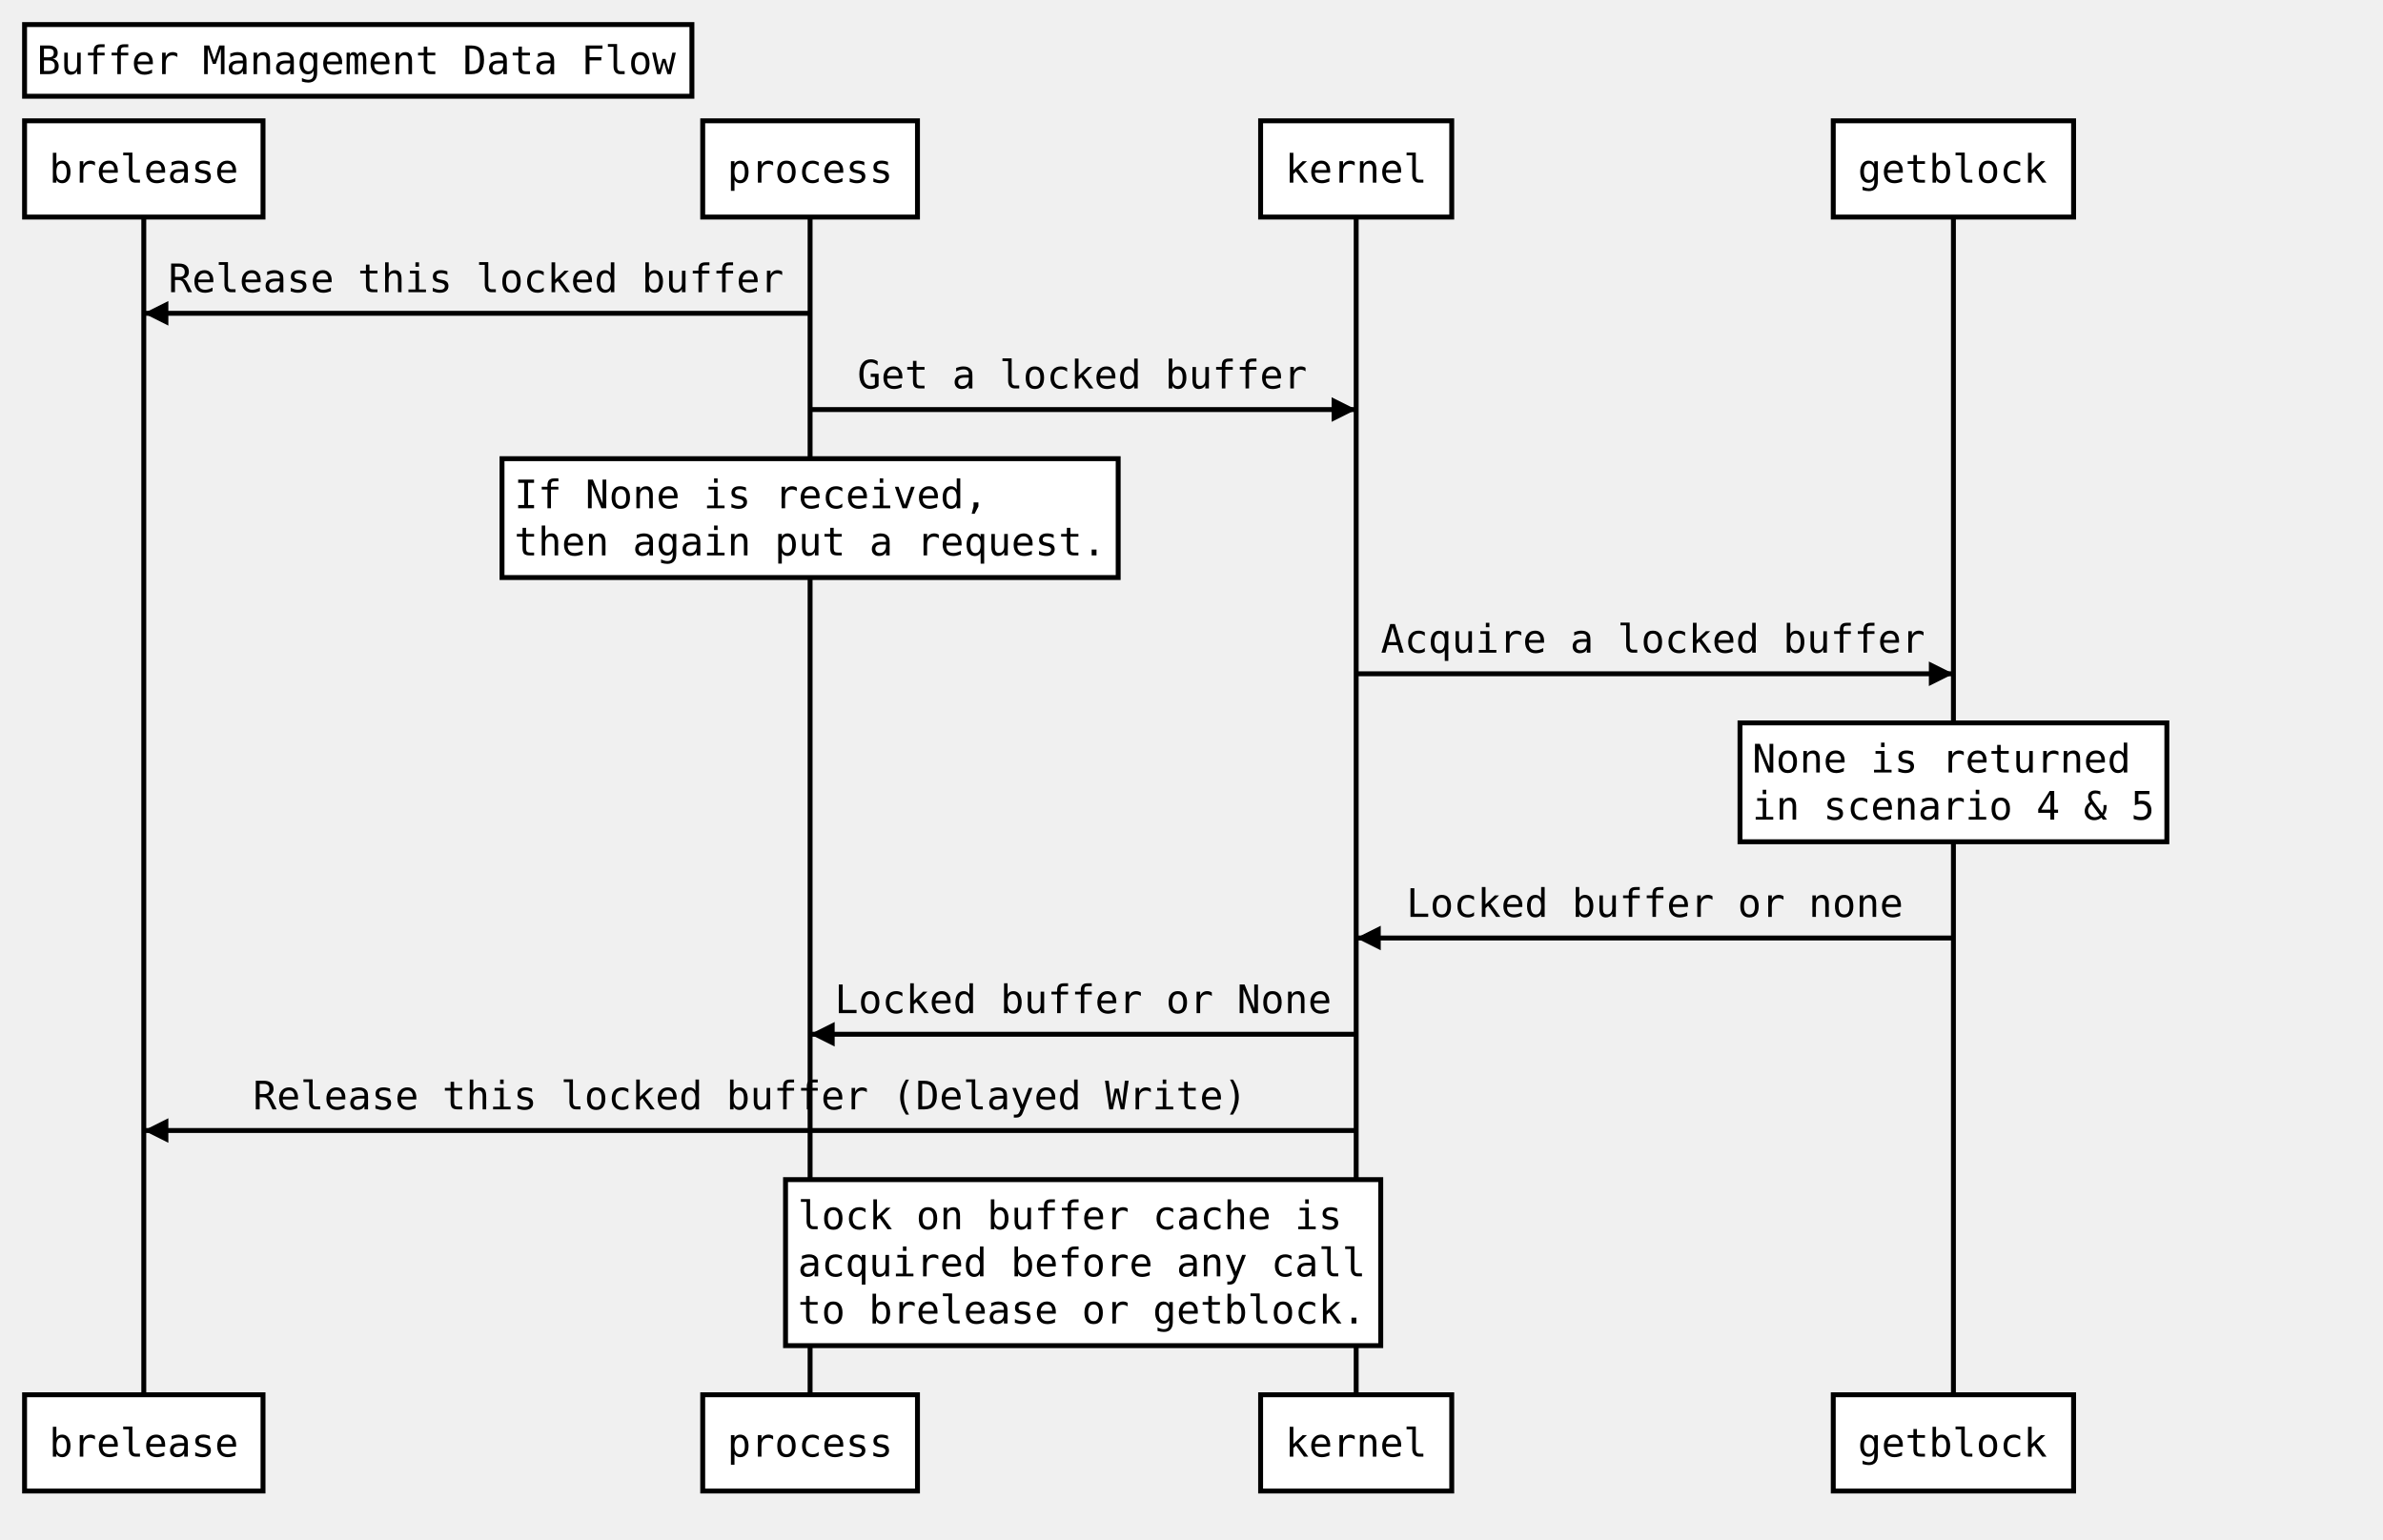
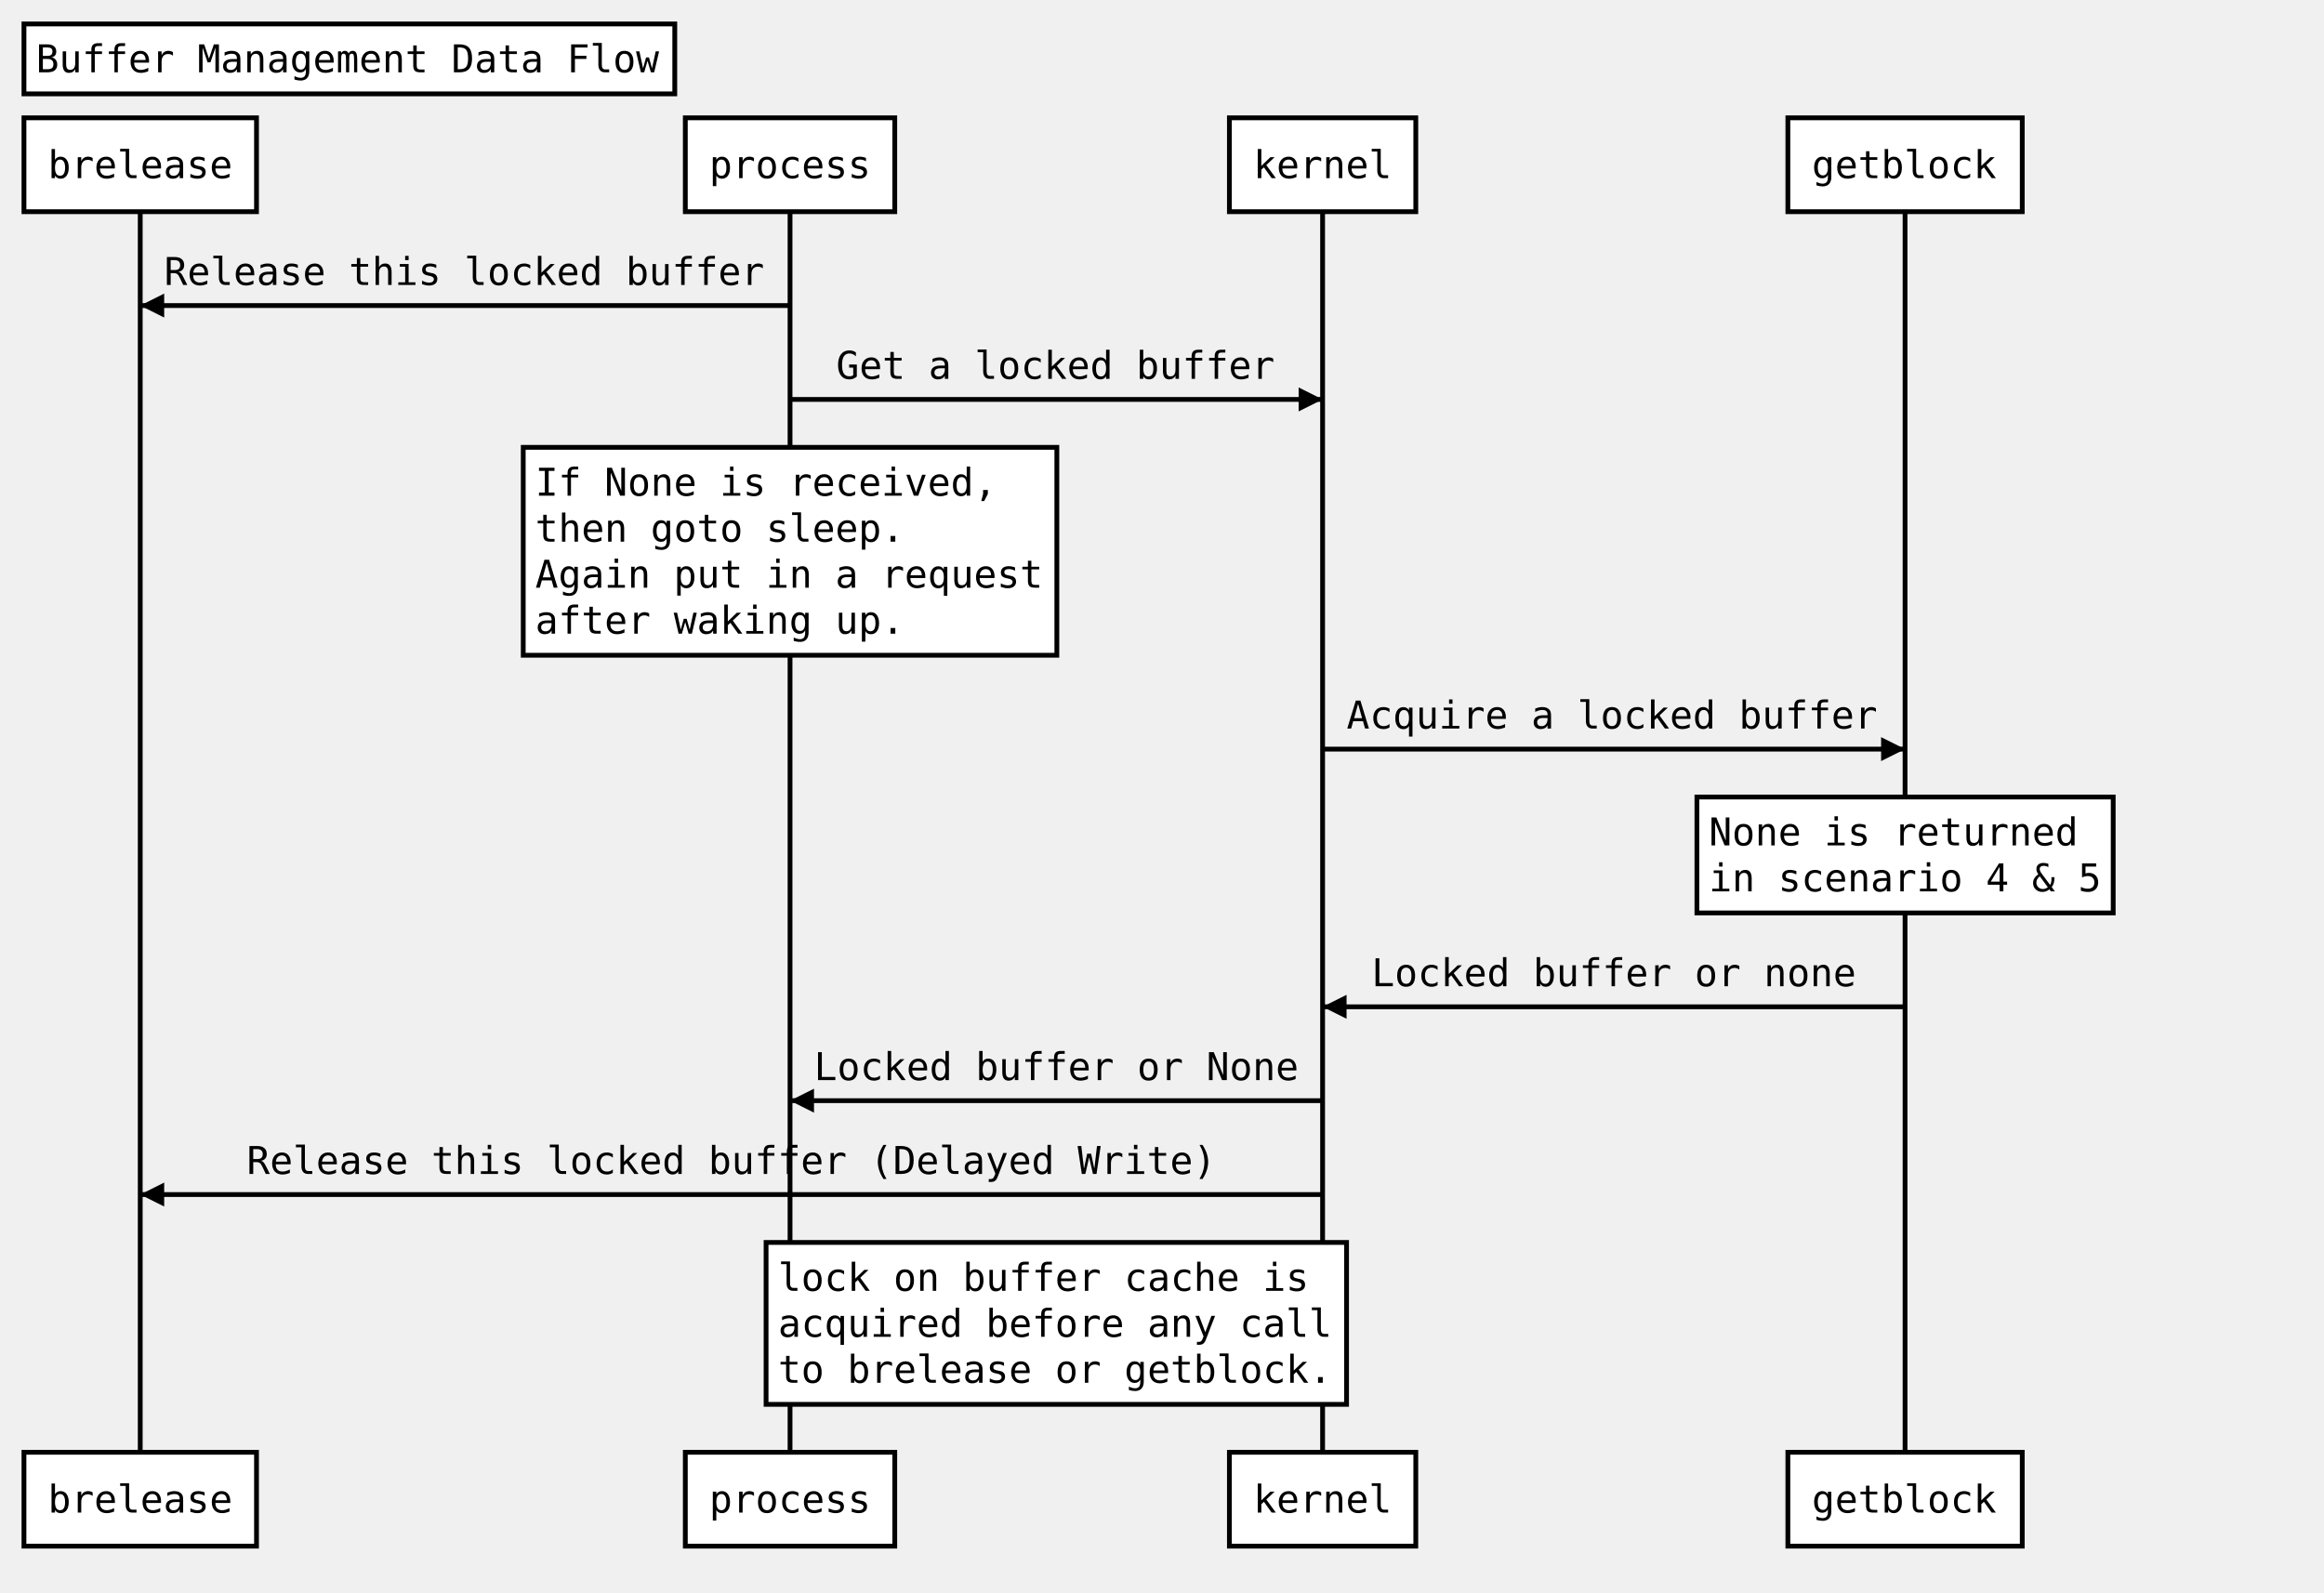
- <svg xmlns="http://www.w3.org/2000/svg" width="970" height="627">
+ <svg xmlns="http://www.w3.org/2000/svg" width="970" height="665">
  <source>Title: Buffer Management Data Flow

participant brelease
participant process
participant kernel
participant getblock

process-&gt;brelease: Release this locked buffer
process-&gt;kernel: Get a locked buffer
- Note over process: If None is received,\n then again put a request.
+ Note over process: If None is received,\n then goto sleep.\n Again put in a request\n after waking up.
kernel-&gt;getblock: Acquire a locked buffer
Note over getblock: None is returned\n in scenario 4 &amp; 5
getblock-&gt;kernel: Locked buffer or none
kernel-&gt;process: Locked buffer or None
kernel-&gt;brelease: Release this locked buffer (Delayed Write)
- Note over process,kernel: lock on buffer cache is\n acquired before any call\n to brelease or getblock.
- </source>
+ Note over process,kernel: lock on buffer cache is\n acquired before any call\n to brelease or getblock.</source>
  <defs>
    <marker viewBox="0 0 5 5" markerWidth="5" markerHeight="5" orient="auto" refX="5" refY="2.5" id="markerArrowBlock">
      <path d="M 0 0 L 5 2.5 L 0 5 z" />
    </marker>
    <marker viewBox="0 0 9.6 16" markerWidth="4" markerHeight="16" orient="auto" refX="9.6" refY="8" id="markerArrowOpen">
      <path d="M 9.6,8 1.92,16 0,13.7 5.76,8 0,2.286 1.92,0 9.6,8 z" />
    </marker>
  </defs>
  <g class="title">
    <rect x="10" y="10" width="271.641" height="29.188" stroke="#000000" fill="#ffffff" style="stroke-width: 2;" />
    <text x="15" y="30.188" style="font-size: 16px; font-family: &quot;Andale Mono&quot;, monospace;">
      <tspan x="15">Buffer Management Data Flow</tspan>
    </text>
  </g>
  <g class="actor">
    <rect x="10" y="49.188" width="97.062" height="39.188" stroke="#000000" fill="#ffffff" style="stroke-width: 2;" />
    <text x="20" y="74.375" style="font-size: 16px; font-family: &quot;Andale Mono&quot;, monospace;">
      <tspan x="20">brelease</tspan>
    </text>
  </g>
  <g class="actor">
-     <rect x="10" y="567.875" width="97.062" height="39.188" stroke="#000000" fill="#ffffff" style="stroke-width: 2;" />
-     <text x="20" y="593.062" style="font-size: 16px; font-family: &quot;Andale Mono&quot;, monospace;">
+     <rect x="10" y="606.281" width="97.062" height="39.188" stroke="#000000" fill="#ffffff" style="stroke-width: 2;" />
+     <text x="20" y="631.469" style="font-size: 16px; font-family: &quot;Andale Mono&quot;, monospace;">
      <tspan x="20">brelease</tspan>
    </text>
  </g>
-   <line x1="58.531" x2="58.531" y1="88.375" y2="567.875" stroke="#000000" fill="none" style="stroke-width: 2;" />
+   <line x1="58.531" x2="58.531" y1="88.375" y2="606.281" stroke="#000000" fill="none" style="stroke-width: 2;" />
  <g class="actor">
    <rect x="286.039" y="49.188" width="87.422" height="39.188" stroke="#000000" fill="#ffffff" style="stroke-width: 2;" />
    <text x="296.039" y="74.375" style="font-size: 16px; font-family: &quot;Andale Mono&quot;, monospace;">
      <tspan x="296.039">process</tspan>
    </text>
  </g>
  <g class="actor">
-     <rect x="286.039" y="567.875" width="87.422" height="39.188" stroke="#000000" fill="#ffffff" style="stroke-width: 2;" />
-     <text x="296.039" y="593.062" style="font-size: 16px; font-family: &quot;Andale Mono&quot;, monospace;">
+     <rect x="286.039" y="606.281" width="87.422" height="39.188" stroke="#000000" fill="#ffffff" style="stroke-width: 2;" />
+     <text x="296.039" y="631.469" style="font-size: 16px; font-family: &quot;Andale Mono&quot;, monospace;">
      <tspan x="296.039">process</tspan>
    </text>
  </g>
-   <line x1="329.75" x2="329.75" y1="88.375" y2="567.875" stroke="#000000" fill="none" style="stroke-width: 2;" />
+   <line x1="329.75" x2="329.75" y1="88.375" y2="606.281" stroke="#000000" fill="none" style="stroke-width: 2;" />
  <g class="actor">
    <rect x="513.133" y="49.188" width="77.797" height="39.188" stroke="#000000" fill="#ffffff" style="stroke-width: 2;" />
    <text x="523.133" y="74.375" style="font-size: 16px; font-family: &quot;Andale Mono&quot;, monospace;">
      <tspan x="523.133">kernel</tspan>
    </text>
  </g>
  <g class="actor">
-     <rect x="513.133" y="567.875" width="77.797" height="39.188" stroke="#000000" fill="#ffffff" style="stroke-width: 2;" />
-     <text x="523.133" y="593.062" style="font-size: 16px; font-family: &quot;Andale Mono&quot;, monospace;">
+     <rect x="513.133" y="606.281" width="77.797" height="39.188" stroke="#000000" fill="#ffffff" style="stroke-width: 2;" />
+     <text x="523.133" y="631.469" style="font-size: 16px; font-family: &quot;Andale Mono&quot;, monospace;">
      <tspan x="523.133">kernel</tspan>
    </text>
  </g>
-   <line x1="552.031" x2="552.031" y1="88.375" y2="567.875" stroke="#000000" fill="none" style="stroke-width: 2;" />
+   <line x1="552.031" x2="552.031" y1="88.375" y2="606.281" stroke="#000000" fill="none" style="stroke-width: 2;" />
  <g class="actor">
    <rect x="746.227" y="49.188" width="97.828" height="39.188" stroke="#000000" fill="#ffffff" style="stroke-width: 2;" />
    <text x="756.227" y="74.375" style="font-size: 16px; font-family: &quot;Andale Mono&quot;, monospace;">
      <tspan x="756.227">getblock</tspan>
    </text>
  </g>
  <g class="actor">
-     <rect x="746.227" y="567.875" width="97.828" height="39.188" stroke="#000000" fill="#ffffff" style="stroke-width: 2;" />
-     <text x="756.227" y="593.062" style="font-size: 16px; font-family: &quot;Andale Mono&quot;, monospace;">
+     <rect x="746.227" y="606.281" width="97.828" height="39.188" stroke="#000000" fill="#ffffff" style="stroke-width: 2;" />
+     <text x="756.227" y="631.469" style="font-size: 16px; font-family: &quot;Andale Mono&quot;, monospace;">
      <tspan x="756.227">getblock</tspan>
    </text>
  </g>
-   <line x1="795.141" x2="795.141" y1="88.375" y2="567.875" stroke="#000000" fill="none" style="stroke-width: 2;" />
+   <line x1="795.141" x2="795.141" y1="88.375" y2="606.281" stroke="#000000" fill="none" style="stroke-width: 2;" />
  <g class="signal">
    <text x="68.531" y="118.969" style="font-size: 16px; font-family: &quot;Andale Mono&quot;, monospace;">
      <tspan x="68.531">Release this locked buffer</tspan>
    </text>
    <line x1="329.75" x2="58.531" y1="127.562" y2="127.562" stroke="#000000" fill="none" style="stroke-width: 2; marker-end: url(&quot;#markerArrowBlock&quot;);" />
  </g>
  <g class="signal">
    <text x="349" y="158.156" style="font-size: 16px; font-family: &quot;Andale Mono&quot;, monospace;">
      <tspan x="349">Get a locked buffer</tspan>
    </text>
    <line x1="329.75" x2="552.031" y1="166.75" y2="166.75" stroke="#000000" fill="none" style="stroke-width: 2; marker-end: url(&quot;#markerArrowBlock&quot;);" />
  </g>
  <g class="note">
-     <rect x="204.344" y="186.75" width="250.812" height="48.391" stroke="#000000" fill="#ffffff" style="stroke-width: 2;" />
-     <text x="209.344" y="206.938" style="font-size: 16px; font-family: &quot;Andale Mono&quot;, monospace;">
-       <tspan x="209.344">If None is received,</tspan>
-       <tspan dy="1.2em" x="209.344">then again put a request.</tspan>
+     <rect x="218.391" y="186.75" width="222.719" height="86.797" stroke="#000000" fill="#ffffff" style="stroke-width: 2;" />
+     <text x="224.188" y="206.938" style="font-size: 16px; font-family: &quot;Andale Mono&quot;, monospace;">
+       <tspan x="223.391">If None is received,</tspan>
+       <tspan dy="1.2em" x="223.391">then goto sleep.</tspan>
+       <tspan dy="1.2em" x="223.391">Again put in a request</tspan>
+       <tspan dy="1.2em" x="223.391">after waking up.</tspan>
    </text>
  </g>
  <g class="signal">
-     <text x="562.828" y="265.734" style="font-size: 16px; font-family: &quot;Andale Mono&quot;, monospace;">
+     <text x="562.828" y="304.141" style="font-size: 16px; font-family: &quot;Andale Mono&quot;, monospace;">
      <tspan x="562.031">Acquire a locked buffer</tspan>
    </text>
-     <line x1="552.031" x2="795.141" y1="274.328" y2="274.328" stroke="#000000" fill="none" style="stroke-width: 2; marker-end: url(&quot;#markerArrowBlock&quot;);" />
+     <line x1="552.031" x2="795.141" y1="312.734" y2="312.734" stroke="#000000" fill="none" style="stroke-width: 2; marker-end: url(&quot;#markerArrowBlock&quot;);" />
  </g>
  <g class="note">
-     <rect x="708.266" y="294.328" width="173.75" height="48.391" stroke="#000000" fill="#ffffff" style="stroke-width: 2;" />
-     <text x="713.266" y="314.516" style="font-size: 16px; font-family: &quot;Andale Mono&quot;, monospace;">
+     <rect x="708.266" y="332.734" width="173.75" height="48.391" stroke="#000000" fill="#ffffff" style="stroke-width: 2;" />
+     <text x="713.266" y="352.922" style="font-size: 16px; font-family: &quot;Andale Mono&quot;, monospace;">
      <tspan x="713.266">None is returned</tspan>
      <tspan dy="1.2em" x="713.266">in scenario 4 &amp; 5</tspan>
    </text>
  </g>
  <g class="signal">
-     <text x="572.445" y="373.312" style="font-size: 16px; font-family: &quot;Andale Mono&quot;, monospace;">
+     <text x="572.445" y="411.719" style="font-size: 16px; font-family: &quot;Andale Mono&quot;, monospace;">
      <tspan x="572.445">Locked buffer or none</tspan>
    </text>
-     <line x1="795.141" x2="552.031" y1="381.906" y2="381.906" stroke="#000000" fill="none" style="stroke-width: 2; marker-end: url(&quot;#markerArrowBlock&quot;);" />
+     <line x1="795.141" x2="552.031" y1="420.312" y2="420.312" stroke="#000000" fill="none" style="stroke-width: 2; marker-end: url(&quot;#markerArrowBlock&quot;);" />
  </g>
  <g class="signal">
-     <text x="339.75" y="412.5" style="font-size: 16px; font-family: &quot;Andale Mono&quot;, monospace;">
+     <text x="339.75" y="450.906" style="font-size: 16px; font-family: &quot;Andale Mono&quot;, monospace;">
      <tspan x="339.75">Locked buffer or None</tspan>
    </text>
-     <line x1="552.031" x2="329.75" y1="421.094" y2="421.094" stroke="#000000" fill="none" style="stroke-width: 2; marker-end: url(&quot;#markerArrowBlock&quot;);" />
+     <line x1="552.031" x2="329.75" y1="459.5" y2="459.5" stroke="#000000" fill="none" style="stroke-width: 2; marker-end: url(&quot;#markerArrowBlock&quot;);" />
  </g>
  <g class="signal">
-     <text x="102.992" y="451.688" style="font-size: 16px; font-family: &quot;Andale Mono&quot;, monospace;">
+     <text x="102.992" y="490.094" style="font-size: 16px; font-family: &quot;Andale Mono&quot;, monospace;">
      <tspan x="102.992">Release this locked buffer (Delayed Write)</tspan>
    </text>
-     <line x1="552.031" x2="58.531" y1="460.281" y2="460.281" stroke="#000000" fill="none" style="stroke-width: 2; marker-end: url(&quot;#markerArrowBlock&quot;);" />
+     <line x1="552.031" x2="58.531" y1="498.688" y2="498.688" stroke="#000000" fill="none" style="stroke-width: 2; marker-end: url(&quot;#markerArrowBlock&quot;);" />
  </g>
  <g class="note">
-     <rect x="319.75" y="480.281" width="242.281" height="67.594" stroke="#000000" fill="#ffffff" style="stroke-width: 2;" />
-     <text x="324.75" y="500.469" style="font-size: 16px; font-family: &quot;Andale Mono&quot;, monospace;">
+     <rect x="319.75" y="518.688" width="242.281" height="67.594" stroke="#000000" fill="#ffffff" style="stroke-width: 2;" />
+     <text x="324.75" y="538.875" style="font-size: 16px; font-family: &quot;Andale Mono&quot;, monospace;">
      <tspan x="324.75">lock on buffer cache is</tspan>
      <tspan dy="1.2em" x="324.75">acquired before any call</tspan>
      <tspan dy="1.2em" x="324.75">to brelease or getblock.</tspan>
    </text>
  </g>
</svg>
